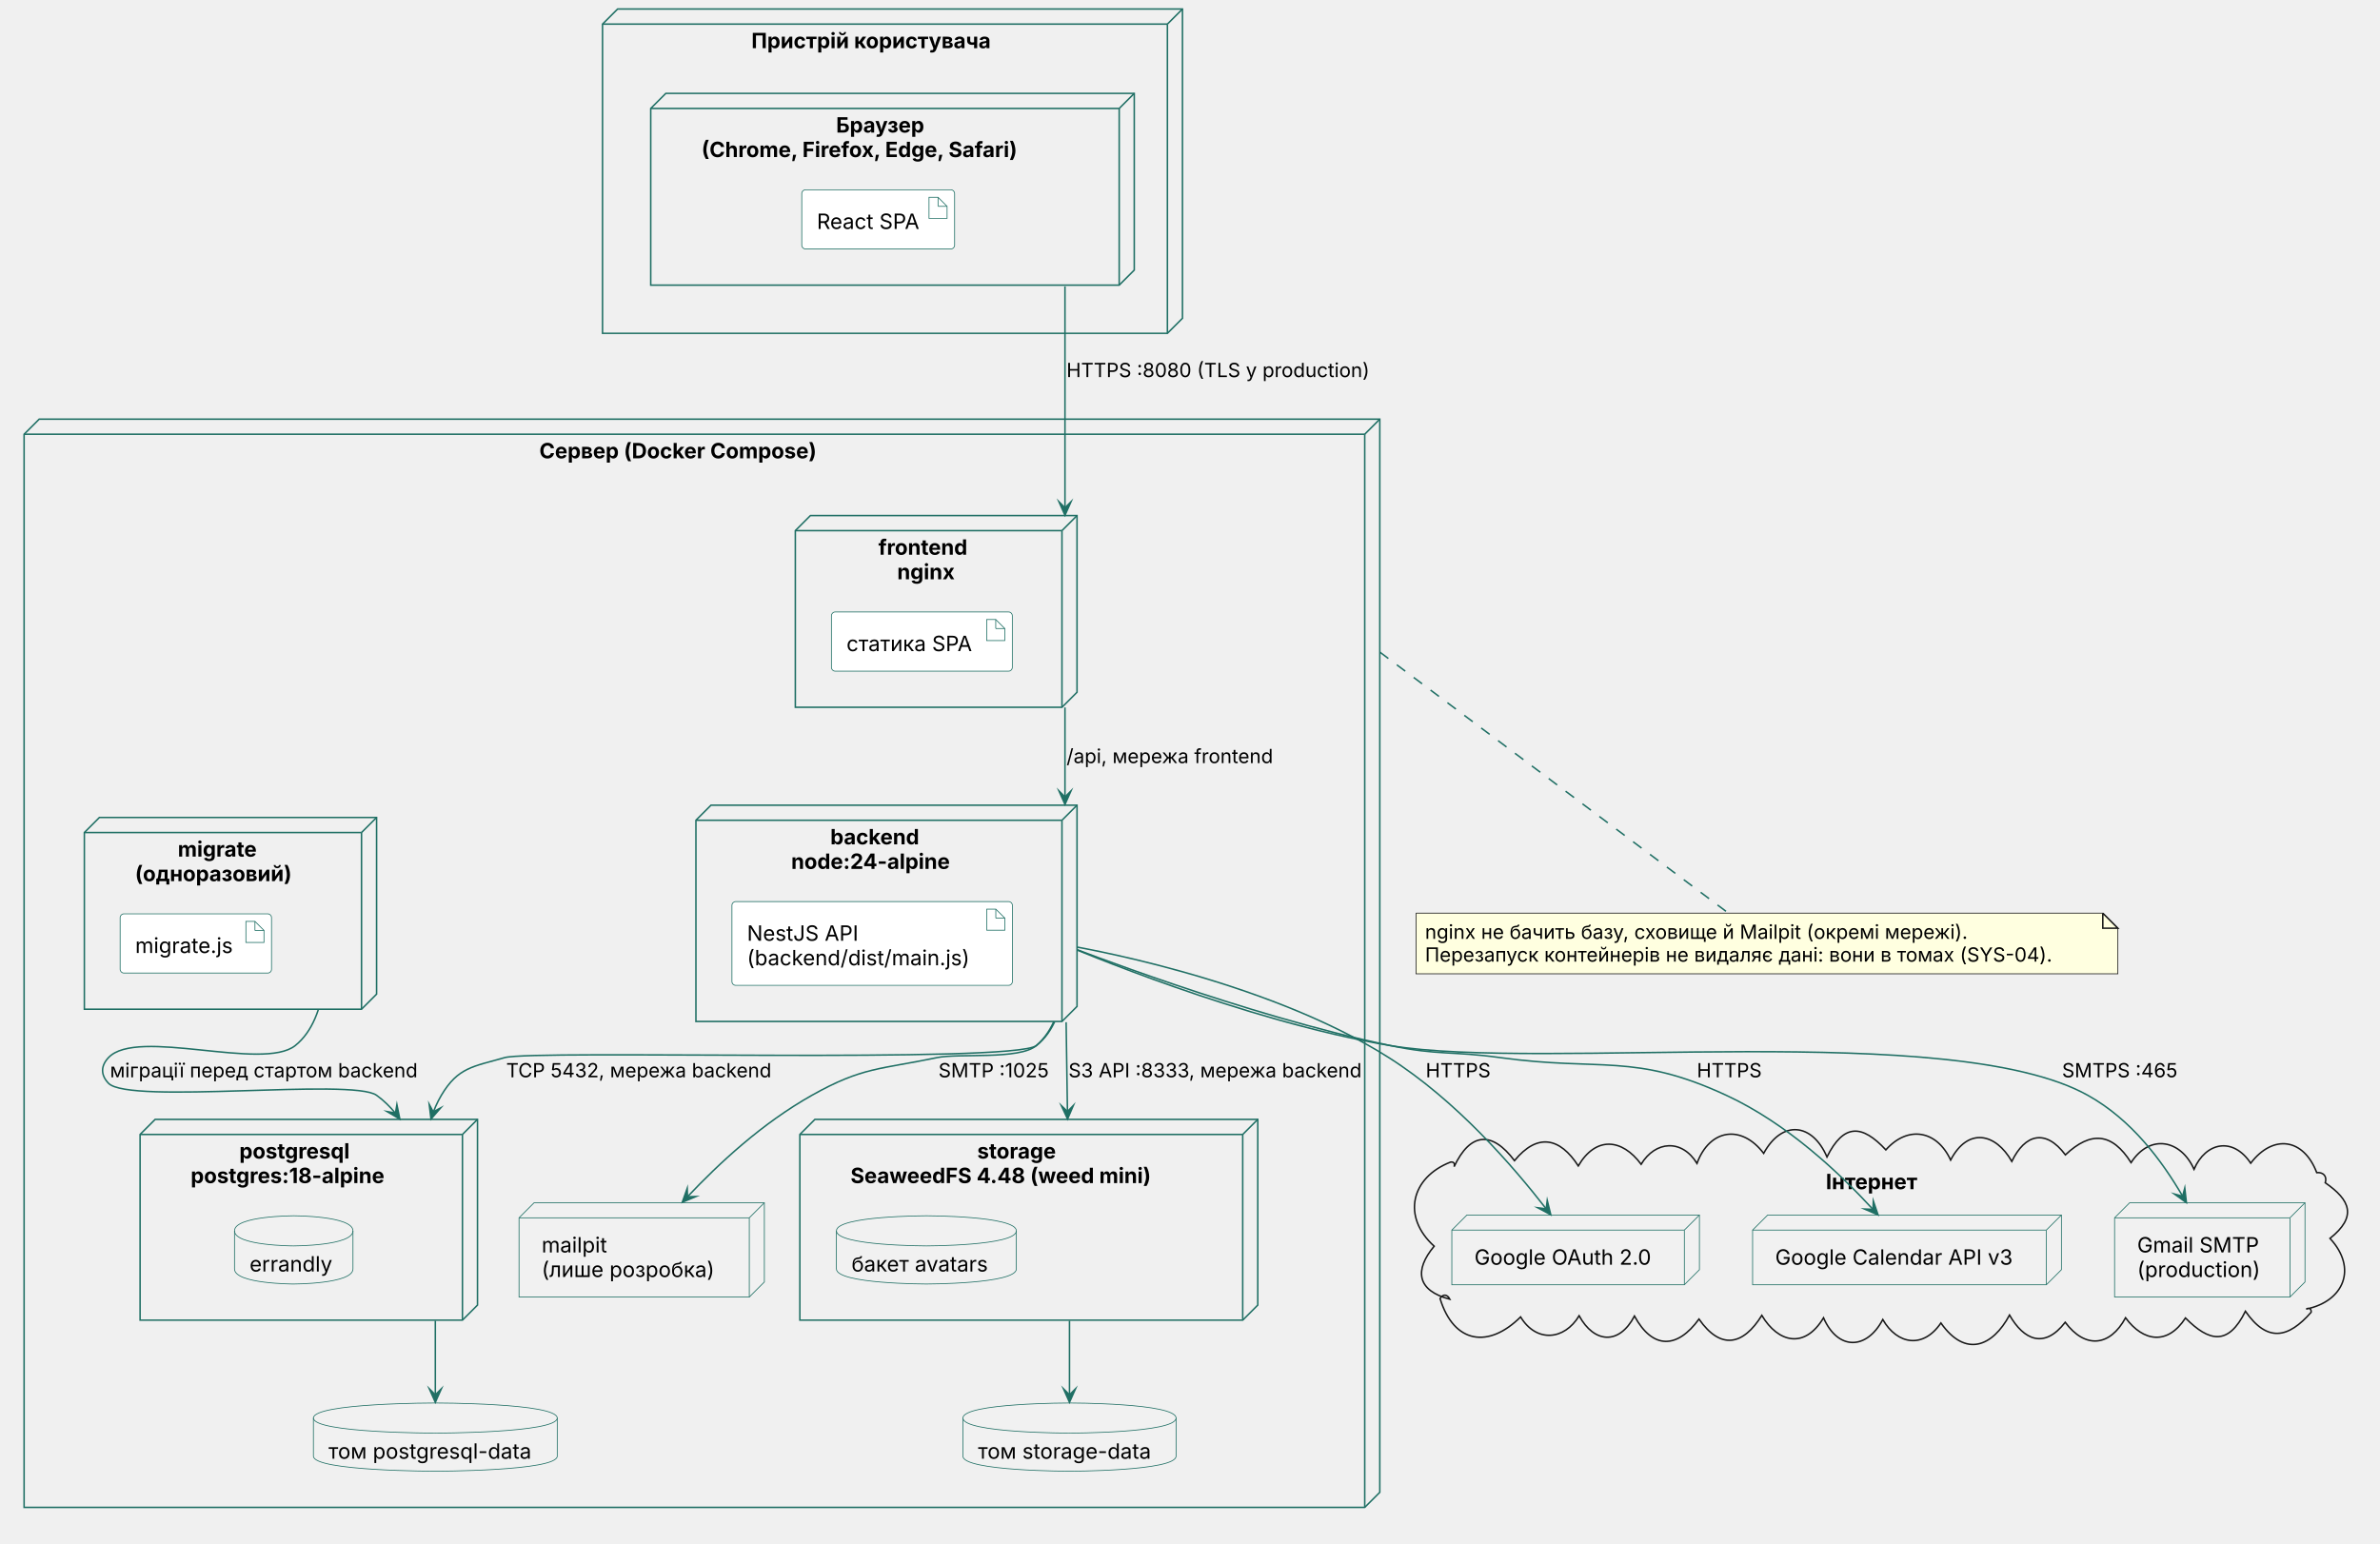
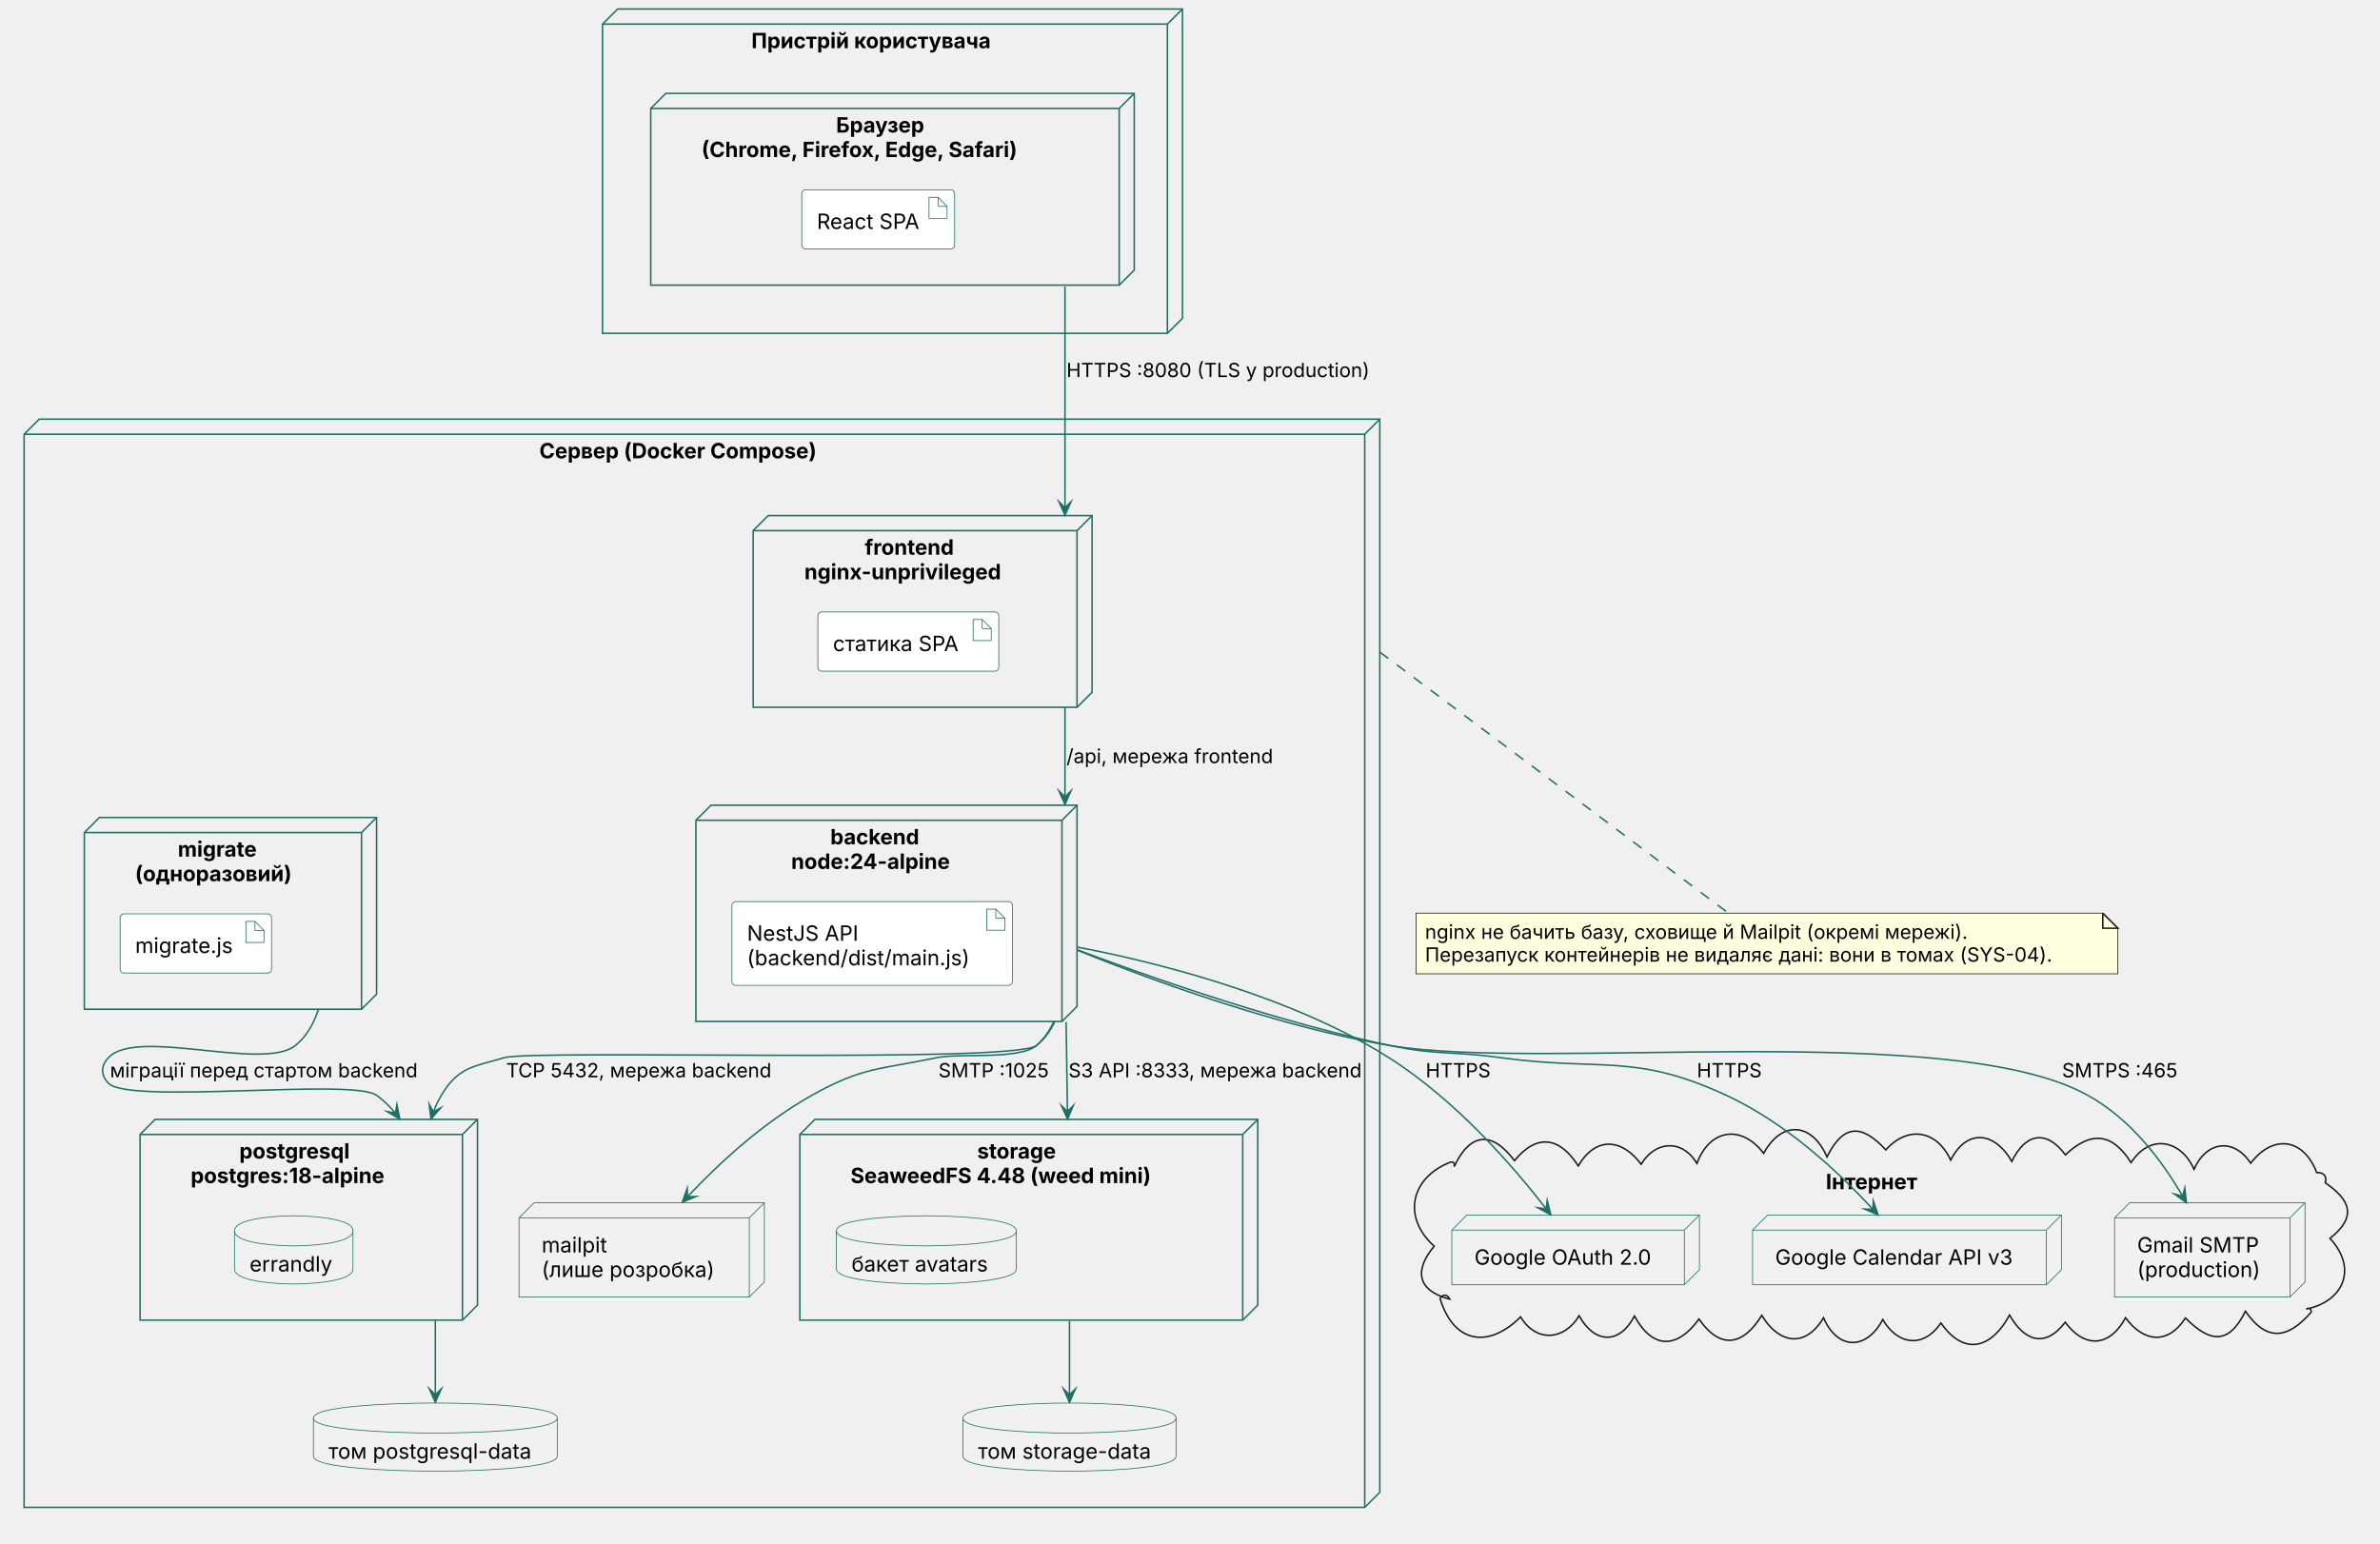
<svg xmlns="http://www.w3.org/2000/svg" version="1.1" data-diagram-type="DESCRIPTION" style="width:1580px;height:1025px;background:#FFFFFF;" width="1580px" height="1025px" viewBox="0 0 1580 1025" zoomAndPan="magnify" preserveAspectRatio="none" contentStyleType="text/css">
  <defs />
  <g font-family="sans-serif" lengthAdjust="spacing">
    <g class="cluster" data-qualified-name="device" id="ent0001" data-source-line="10">
      <polygon points="400,16,410,6,785,6,785,211.3,775,221.3,400,221.3,400,16" fill="none" style="stroke:#1F6F64;stroke-width:1;stroke-linejoin:miter;stroke-miterlimit:10;" />
      <line x1="775" y1="16" x2="785" y2="6" style="stroke:#1F6F64;stroke-width:1;" />
      <line x1="400" y1="16" x2="775" y2="16" style="stroke:#1F6F64;stroke-width:1;" />
      <line x1="775" y1="16" x2="775" y2="221.3" style="stroke:#1F6F64;stroke-width:1;" />
      <text x="498.84" y="31.995" fill="#000" font-size="14" textLength="179.32" font-weight="700" font-family="'Inter, Segoe UI, Arial'">Пристрій користувача</text>
    </g>
    <g class="cluster" data-qualified-name="device.browser" id="ent0002" data-source-line="11">
      <polygon points="432,72,442,62,753,62,753,179.3,743,189.3,432,189.3,432,72" fill="none" style="stroke:#1F6F64;stroke-width:1;stroke-linejoin:miter;stroke-miterlimit:10;" />
      <line x1="743" y1="72" x2="753" y2="62" style="stroke:#1F6F64;stroke-width:1;" />
      <line x1="432" y1="72" x2="743" y2="72" style="stroke:#1F6F64;stroke-width:1;" />
      <line x1="743" y1="72" x2="743" y2="189.3" style="stroke:#1F6F64;stroke-width:1;" />
      <text x="555.042" y="87.995" fill="#000" font-size="14" textLength="66.917" font-weight="700" font-family="'Inter, Segoe UI, Arial'">Браузер</text>
      <text x="465.703" y="104.292" fill="#000" font-size="14" textLength="245.595" font-weight="700" font-family="'Inter, Segoe UI, Arial'">(Chrome, Firefox, Edge, Safari)</text>
    </g>
    <g class="cluster" data-qualified-name="host" id="ent0004" data-source-line="16">
      <polygon points="16,288.3,26,278.3,916,278.3,916,990.78,906,1000.78,16,1000.78,16,288.3" fill="none" style="stroke:#1F6F64;stroke-width:1;stroke-linejoin:miter;stroke-miterlimit:10;" />
      <line x1="906" y1="288.3" x2="916" y2="278.3" style="stroke:#1F6F64;stroke-width:1;" />
      <line x1="16" y1="288.3" x2="906" y2="288.3" style="stroke:#1F6F64;stroke-width:1;" />
      <line x1="906" y1="288.3" x2="906" y2="1000.78" style="stroke:#1F6F64;stroke-width:1;" />
      <text x="358.046" y="304.295" fill="#000" font-size="14" textLength="207.908" font-weight="700" font-family="'Inter, Segoe UI, Arial'">Сервер (Docker Compose)</text>
    </g>
    <g class="cluster" data-qualified-name="host.nginx" id="ent0005" data-source-line="17">
-       <polygon points="528,352.3,538,342.3,715,342.3,715,459.59,705,469.59,528,469.59,528,352.3" fill="none" style="stroke:#1F6F64;stroke-width:1;stroke-linejoin:miter;stroke-miterlimit:10;" />
-       <line x1="705" y1="352.3" x2="715" y2="342.3" style="stroke:#1F6F64;stroke-width:1;" />
-       <line x1="528" y1="352.3" x2="705" y2="352.3" style="stroke:#1F6F64;stroke-width:1;" />
-       <line x1="705" y1="352.3" x2="705" y2="469.59" style="stroke:#1F6F64;stroke-width:1;" />
-       <text x="583.122" y="368.295" fill="#000" font-size="14" textLength="68.756" font-weight="700" font-family="'Inter, Segoe UI, Arial'">frontend</text>
-       <text x="595.608" y="384.592" fill="#000" font-size="14" textLength="43.784" font-weight="700" font-family="'Inter, Segoe UI, Arial'">nginx</text>
+       <polygon points="500,352.3,510,342.3,725,342.3,725,459.59,715,469.59,500,469.59,500,352.3" fill="none" style="stroke:#1F6F64;stroke-width:1;stroke-linejoin:miter;stroke-miterlimit:10;" />
+       <line x1="715" y1="352.3" x2="725" y2="342.3" style="stroke:#1F6F64;stroke-width:1;" />
+       <line x1="500" y1="352.3" x2="715" y2="352.3" style="stroke:#1F6F64;stroke-width:1;" />
+       <line x1="715" y1="352.3" x2="715" y2="469.59" style="stroke:#1F6F64;stroke-width:1;" />
+       <text x="574.122" y="368.295" fill="#000" font-size="14" textLength="68.756" font-weight="700" font-family="'Inter, Segoe UI, Arial'">frontend</text>
+       <text x="533.995" y="384.592" fill="#000" font-size="14" textLength="149.01" font-weight="700" font-family="'Inter, Segoe UI, Arial'">nginx-unprivileged</text>
    </g>
    <g class="cluster" data-qualified-name="host.backend" id="ent0007" data-source-line="20">
      <polygon points="462,544.59,472,534.59,715,534.59,715,668.19,705,678.19,462,678.19,462,544.59" fill="none" style="stroke:#1F6F64;stroke-width:1;stroke-linejoin:miter;stroke-miterlimit:10;" />
      <line x1="705" y1="544.59" x2="715" y2="534.59" style="stroke:#1F6F64;stroke-width:1;" />
      <line x1="462" y1="544.59" x2="705" y2="544.59" style="stroke:#1F6F64;stroke-width:1;" />
      <line x1="705" y1="544.59" x2="705" y2="678.19" style="stroke:#1F6F64;stroke-width:1;" />
      <text x="551.219" y="560.585" fill="#000" font-size="14" textLength="66.562" font-weight="700" font-family="'Inter, Segoe UI, Arial'">backend</text>
      <text x="525.239" y="576.882" fill="#000" font-size="14" textLength="118.521" font-weight="700" font-family="'Inter, Segoe UI, Arial'">node:24-alpine</text>
    </g>
    <g class="cluster" data-qualified-name="host.migrate" id="ent0009" data-source-line="23">
      <polygon points="56,552.74,66,542.74,250,542.74,250,660.04,240,670.04,56,670.04,56,552.74" fill="none" style="stroke:#1F6F64;stroke-width:1;stroke-linejoin:miter;stroke-miterlimit:10;" />
      <line x1="240" y1="552.74" x2="250" y2="542.74" style="stroke:#1F6F64;stroke-width:1;" />
      <line x1="56" y1="552.74" x2="240" y2="552.74" style="stroke:#1F6F64;stroke-width:1;" />
      <line x1="240" y1="552.74" x2="240" y2="670.04" style="stroke:#1F6F64;stroke-width:1;" />
      <text x="118.026" y="568.735" fill="#000" font-size="14" textLength="61.947" font-weight="700" font-family="'Inter, Segoe UI, Arial'">migrate</text>
      <text x="89.644" y="585.032" fill="#000" font-size="14" textLength="118.713" font-weight="700" font-family="'Inter, Segoe UI, Arial'">(одноразовий)</text>
    </g>
    <g class="cluster" data-qualified-name="host.pg" id="ent0011" data-source-line="26">
      <polygon points="93,753.19,103,743.19,317,743.19,317,866.48,307,876.48,93,876.48,93,753.19" fill="none" style="stroke:#1F6F64;stroke-width:1;stroke-linejoin:miter;stroke-miterlimit:10;" />
      <line x1="307" y1="753.19" x2="317" y2="743.19" style="stroke:#1F6F64;stroke-width:1;" />
      <line x1="93" y1="753.19" x2="307" y2="753.19" style="stroke:#1F6F64;stroke-width:1;" />
      <line x1="307" y1="753.19" x2="307" y2="876.48" style="stroke:#1F6F64;stroke-width:1;" />
      <text x="158.88" y="769.185" fill="#000" font-size="14" textLength="84.239" font-weight="700" font-family="'Inter, Segoe UI, Arial'">postgresql</text>
      <text x="126.581" y="785.482" fill="#000" font-size="14" textLength="148.839" font-weight="700" font-family="'Inter, Segoe UI, Arial'">postgres:18-alpine</text>
    </g>
    <g class="cluster" data-qualified-name="host.storage" id="ent0013" data-source-line="29">
      <polygon points="531,753.19,541,743.19,835,743.19,835,866.48,825,876.48,531,876.48,531,753.19" fill="none" style="stroke:#1F6F64;stroke-width:1;stroke-linejoin:miter;stroke-miterlimit:10;" />
      <line x1="825" y1="753.19" x2="835" y2="743.19" style="stroke:#1F6F64;stroke-width:1;" />
      <line x1="531" y1="753.19" x2="825" y2="753.19" style="stroke:#1F6F64;stroke-width:1;" />
      <line x1="825" y1="753.19" x2="825" y2="876.48" style="stroke:#1F6F64;stroke-width:1;" />
      <text x="648.744" y="769.185" fill="#000" font-size="14" textLength="60.512" font-weight="700" font-family="'Inter, Segoe UI, Arial'">storage</text>
      <text x="564.662" y="785.482" fill="#000" font-size="14" textLength="228.676" font-weight="700" font-family="'Inter, Segoe UI, Arial'">SeaweedFS 4.48 (weed mini)</text>
    </g>
    <g class="cluster" data-qualified-name="........" id="ent0018" data-source-line="37">
      <path d="M965.317,774.621 C976.031,751.816 990.405,750.646 1005.42,770.586 C1020.627,752.03 1035.638,755.196 1047.764,774.071 C1059.439,754.174 1076.848,755.919 1089.484,772.986 C1098.963,757.322 1116.59,756.104 1126.573,772.402 C1134.942,749.522 1156.107,746.331 1170.84,765.741 C1183.065,743.313 1203.188,745.55 1212.862,768.123 C1223.966,745.833 1236.13,746.404 1251.95,763.436 C1266.649,746.914 1285.948,750.511 1294.959,770.194 C1306.507,748.103 1324.924,752.36 1335.572,771.09 C1344.354,752.915 1358.002,749.222 1371.152,766.736 C1387.99,750.841 1402.14,751.942 1414.74,771.89 C1427.41,752.376 1447.983,756.894 1456.526,776.319 C1464.393,758.17 1482.471,754.715 1494.167,772.283 C1508.948,752.887 1529.262,755.607 1538,778.54 C1542.347,778.148 1545.004,780.882 1543.659,785.273 C1560.318,796.757 1564.931,807.77 1546.797,822.209 C1565.193,841.969 1556.088,864.009 1531,869.13 C1533.002,867.95 1534.487,868.973 1534.296,871.232 C1519.182,888.515 1505.213,891.542 1490.663,870.588 C1479.251,893.624 1466.641,890.953 1450.86,875.055 C1439.003,893.301 1422.838,890.926 1411.091,874.927 C1400.649,894.202 1384.215,895.602 1371.029,877.9 C1357.096,895.899 1343.534,889.649 1334.061,873.124 C1322.857,894.036 1304.79,901.583 1288.503,878.372 C1276.788,895.605 1259.605,892.867 1249.908,876.082 C1239.174,896.427 1220.082,896.715 1210.574,874.938 C1198.136,895.738 1180.515,891.578 1169.609,873.331 C1157.41,892.984 1142.479,896.685 1127.901,875.777 C1113.636,895.373 1097.364,896.306 1085.062,873.781 C1074.876,893.19 1058.324,891.858 1048.331,873.593 C1038.532,889.88 1019.918,891.561 1009.47,874.346 C988.493,895.26 965.274,892.439 956,862.13 C958.072,858.74 960.934,859.439 962.524,862.609 C940.78,856.917 938.652,843.495 952.094,827.384 C930.473,807.856 936.742,781.718 963,771.54 C965.305,771.183 965.938,772.778 965.317,774.621" style="stroke:#181818;stroke-width:1;" fill="none" />
      <text x="1212.103" y="789.535" fill="#000" font-size="14" textLength="69.795" font-weight="700" font-family="'Inter, Segoe UI, Arial'">Інтернет</text>
    </g>
    <g class="entity" data-qualified-name="device.browser.spa" id="ent0003" data-source-line="12">
      <rect x="532.27" y="126" width="101.463" height="39.297" fill="#FFF" style="stroke:#1F6F64;stroke-width:0.5;" rx="2.5" ry="2.5" />
      <polygon points="616.733,131,616.733,145,628.733,145,628.733,137,622.733,131,616.733,131" fill="#FFF" style="stroke:#1F6F64;stroke-width:0.5;stroke-linejoin:miter;stroke-miterlimit:10;" />
      <line x1="622.733" y1="131" x2="622.733" y2="137" style="stroke:#1F6F64;stroke-width:0.5;" />
      <line x1="628.733" y1="137" x2="622.733" y2="137" style="stroke:#1F6F64;stroke-width:0.5;" />
      <text x="542.27" y="151.995" fill="#000" font-size="14" textLength="71.463" font-family="'Inter, Segoe UI, Arial'">React SPA</text>
    </g>
    <g class="entity" data-qualified-name="host.mailpit" id="ent0015" data-source-line="32">
      <polygon points="344.57,808.54,354.57,798.54,507.432,798.54,507.432,851.134,497.432,861.134,344.57,861.134,344.57,808.54" fill="#F1F1F1" style="stroke:#1F6F64;stroke-width:0.5;stroke-linejoin:miter;stroke-miterlimit:10;" />
      <line x1="497.432" y1="808.54" x2="507.432" y2="798.54" style="stroke:#1F6F64;stroke-width:0.5;" />
      <line x1="344.57" y1="808.54" x2="497.432" y2="808.54" style="stroke:#1F6F64;stroke-width:0.5;" />
      <line x1="497.432" y1="808.54" x2="497.432" y2="861.134" style="stroke:#1F6F64;stroke-width:0.5;" />
      <text x="359.57" y="831.535" fill="#000" font-size="14" textLength="48.262" font-family="'Inter, Segoe UI, Arial'">mailpit</text>
      <text x="359.57" y="847.832" fill="#000" font-size="14" textLength="122.862" font-family="'Inter, Segoe UI, Arial'">(лише розробка)</text>
    </g>
    <g class="entity" data-qualified-name="host.pgvol" id="ent0016" data-source-line="33">
      <path d="M208.06,941.48 C208.06,931.48 289,931.48 289,931.48 C289,931.48 369.94,931.48 369.94,941.48 L369.94,966.777 C369.94,976.777 289,976.777 289,976.777 C289,976.777 208.06,976.777 208.06,966.777 L208.06,941.48" style="stroke:#1F6F64;stroke-width:0.5;" fill="#F1F1F1" />
      <path d="M208.06,941.48 C208.06,951.48 289,951.48 289,951.48 C289,951.48 369.94,951.48 369.94,941.48" style="stroke:#1F6F64;stroke-width:0.5;" fill="none" />
      <text x="218.06" y="968.475" fill="#000" font-size="14" textLength="141.88" font-family="'Inter, Segoe UI, Arial'">том postgresql-data</text>
    </g>
    <g class="entity" data-qualified-name="host.s3vol" id="ent0017" data-source-line="34">
      <path d="M639.25,941.48 C639.25,931.48 710.001,931.48 710.001,931.48 C710.001,931.48 780.752,931.48 780.752,941.48 L780.752,966.777 C780.752,976.777 710.001,976.777 710.001,976.777 C710.001,976.777 639.25,976.777 639.25,966.777 L639.25,941.48" style="stroke:#1F6F64;stroke-width:0.5;" fill="#F1F1F1" />
      <path d="M639.25,941.48 C639.25,951.48 710.001,951.48 710.001,951.48 C710.001,951.48 780.752,951.48 780.752,941.48" style="stroke:#1F6F64;stroke-width:0.5;" fill="none" />
      <text x="649.25" y="968.475" fill="#000" font-size="14" textLength="121.502" font-family="'Inter, Segoe UI, Arial'">том storage-data</text>
    </g>
    <g class="entity" data-qualified-name="host.nginx.static" id="ent0006" data-source-line="18">
-       <rect x="551.96" y="406.3" width="120.077" height="39.297" fill="#FFF" style="stroke:#1F6F64;stroke-width:0.5;" rx="2.5" ry="2.5" />
-       <polygon points="655.037,411.3,655.037,425.3,667.037,425.3,667.037,417.3,661.037,411.3,655.037,411.3" fill="#FFF" style="stroke:#1F6F64;stroke-width:0.5;stroke-linejoin:miter;stroke-miterlimit:10;" />
-       <line x1="661.037" y1="411.3" x2="661.037" y2="417.3" style="stroke:#1F6F64;stroke-width:0.5;" />
-       <line x1="667.037" y1="417.3" x2="661.037" y2="417.3" style="stroke:#1F6F64;stroke-width:0.5;" />
-       <text x="561.96" y="432.295" fill="#000" font-size="14" textLength="90.077" font-family="'Inter, Segoe UI, Arial'">статика SPA</text>
+       <rect x="542.96" y="406.3" width="120.077" height="39.297" fill="#FFF" style="stroke:#1F6F64;stroke-width:0.5;" rx="2.5" ry="2.5" />
+       <polygon points="646.037,411.3,646.037,425.3,658.037,425.3,658.037,417.3,652.037,411.3,646.037,411.3" fill="#FFF" style="stroke:#1F6F64;stroke-width:0.5;stroke-linejoin:miter;stroke-miterlimit:10;" />
+       <line x1="652.037" y1="411.3" x2="652.037" y2="417.3" style="stroke:#1F6F64;stroke-width:0.5;" />
+       <line x1="658.037" y1="417.3" x2="652.037" y2="417.3" style="stroke:#1F6F64;stroke-width:0.5;" />
+       <text x="552.96" y="432.295" fill="#000" font-size="14" textLength="90.077" font-family="'Inter, Segoe UI, Arial'">статика SPA</text>
    </g>
    <g class="entity" data-qualified-name="host.backend.api" id="ent0008" data-source-line="21">
      <rect x="485.91" y="598.59" width="186.174" height="55.594" fill="#FFF" style="stroke:#1F6F64;stroke-width:0.5;" rx="2.5" ry="2.5" />
      <polygon points="655.084,603.59,655.084,617.59,667.084,617.59,667.084,609.59,661.084,603.59,655.084,603.59" fill="#FFF" style="stroke:#1F6F64;stroke-width:0.5;stroke-linejoin:miter;stroke-miterlimit:10;" />
      <line x1="661.084" y1="603.59" x2="661.084" y2="609.59" style="stroke:#1F6F64;stroke-width:0.5;" />
      <line x1="667.084" y1="609.59" x2="661.084" y2="609.59" style="stroke:#1F6F64;stroke-width:0.5;" />
      <text x="495.91" y="624.585" fill="#000" font-size="14" textLength="71.483" font-family="'Inter, Segoe UI, Arial'">NestJS API</text>
      <text x="495.91" y="640.882" fill="#000" font-size="14" textLength="156.174" font-family="'Inter, Segoe UI, Arial'">(backend/dist/main.js)</text>
    </g>
    <g class="entity" data-qualified-name="host.migrate.migrations" id="ent0010" data-source-line="24">
      <rect x="79.76" y="606.74" width="100.485" height="39.297" fill="#FFF" style="stroke:#1F6F64;stroke-width:0.5;" rx="2.5" ry="2.5" />
      <polygon points="163.245,611.74,163.245,625.74,175.245,625.74,175.245,617.74,169.245,611.74,163.245,611.74" fill="#FFF" style="stroke:#1F6F64;stroke-width:0.5;stroke-linejoin:miter;stroke-miterlimit:10;" />
      <line x1="169.245" y1="611.74" x2="169.245" y2="617.74" style="stroke:#1F6F64;stroke-width:0.5;" />
      <line x1="175.245" y1="617.74" x2="169.245" y2="617.74" style="stroke:#1F6F64;stroke-width:0.5;" />
      <text x="89.76" y="632.735" fill="#000" font-size="14" textLength="70.485" font-family="'Inter, Segoe UI, Arial'">migrate.js</text>
    </g>
    <g class="entity" data-qualified-name="host.pg.db" id="ent0012" data-source-line="27">
      <path d="M155.68,817.19 C155.68,807.19 194.999,807.19 194.999,807.19 C194.999,807.19 234.319,807.19 234.319,817.19 L234.319,842.487 C234.319,852.487 194.999,852.487 194.999,852.487 C194.999,852.487 155.68,852.487 155.68,842.487 L155.68,817.19" style="stroke:#1F6F64;stroke-width:0.5;" fill="#F1F1F1" />
      <path d="M155.68,817.19 C155.68,827.19 194.999,827.19 194.999,827.19 C194.999,827.19 234.319,827.19 234.319,817.19" style="stroke:#1F6F64;stroke-width:0.5;" fill="none" />
      <text x="165.68" y="844.185" fill="#000" font-size="14" textLength="58.639" font-family="'Inter, Segoe UI, Arial'">errandly</text>
    </g>
    <g class="entity" data-qualified-name="host.storage.bucket" id="ent0014" data-source-line="30">
      <path d="M555.28,817.19 C555.28,807.19 615.005,807.19 615.005,807.19 C615.005,807.19 674.729,807.19 674.729,817.19 L674.729,842.487 C674.729,852.487 615.005,852.487 615.005,852.487 C615.005,852.487 555.28,852.487 555.28,842.487 L555.28,817.19" style="stroke:#1F6F64;stroke-width:0.5;" fill="#F1F1F1" />
      <path d="M555.28,817.19 C555.28,827.19 615.005,827.19 615.005,827.19 C615.005,827.19 674.729,827.19 674.729,817.19" style="stroke:#1F6F64;stroke-width:0.5;" fill="none" />
      <text x="565.28" y="844.185" fill="#000" font-size="14" textLength="99.449" font-family="'Inter, Segoe UI, Arial'">бакет avatars</text>
    </g>
    <g class="entity" data-qualified-name=".........oauth" id="ent0019" data-source-line="38">
      <polygon points="963.82,816.69,973.82,806.69,1128.186,806.69,1128.186,842.987,1118.186,852.987,963.82,852.987,963.82,816.69" fill="#F1F1F1" style="stroke:#1F6F64;stroke-width:0.5;stroke-linejoin:miter;stroke-miterlimit:10;" />
      <line x1="1118.186" y1="816.69" x2="1128.186" y2="806.69" style="stroke:#1F6F64;stroke-width:0.5;" />
      <line x1="963.82" y1="816.69" x2="1118.186" y2="816.69" style="stroke:#1F6F64;stroke-width:0.5;" />
      <line x1="1118.186" y1="816.69" x2="1118.186" y2="852.987" style="stroke:#1F6F64;stroke-width:0.5;" />
      <text x="978.82" y="839.685" fill="#000" font-size="14" textLength="124.366" font-family="'Inter, Segoe UI, Arial'">Google OAuth 2.0</text>
    </g>
    <g class="entity" data-qualified-name=".........gcal" id="ent0020" data-source-line="39">
      <polygon points="1163.49,816.69,1173.49,806.69,1368.503,806.69,1368.503,842.987,1358.503,852.987,1163.49,852.987,1163.49,816.69" fill="#F1F1F1" style="stroke:#1F6F64;stroke-width:0.5;stroke-linejoin:miter;stroke-miterlimit:10;" />
      <line x1="1358.503" y1="816.69" x2="1368.503" y2="806.69" style="stroke:#1F6F64;stroke-width:0.5;" />
      <line x1="1163.49" y1="816.69" x2="1358.503" y2="816.69" style="stroke:#1F6F64;stroke-width:0.5;" />
      <line x1="1358.503" y1="816.69" x2="1358.503" y2="852.987" style="stroke:#1F6F64;stroke-width:0.5;" />
      <text x="1178.49" y="839.685" fill="#000" font-size="14" textLength="165.013" font-family="'Inter, Segoe UI, Arial'">Google Calendar API v3</text>
    </g>
    <g class="entity" data-qualified-name=".........gmail" id="ent0021" data-source-line="40">
      <polygon points="1403.8,808.54,1413.8,798.54,1530.206,798.54,1530.206,851.134,1520.206,861.134,1403.8,861.134,1403.8,808.54" fill="#F1F1F1" style="stroke:#1F6F64;stroke-width:0.5;stroke-linejoin:miter;stroke-miterlimit:10;" />
      <line x1="1520.206" y1="808.54" x2="1530.206" y2="798.54" style="stroke:#1F6F64;stroke-width:0.5;" />
      <line x1="1403.8" y1="808.54" x2="1520.206" y2="808.54" style="stroke:#1F6F64;stroke-width:0.5;" />
      <line x1="1520.206" y1="808.54" x2="1520.206" y2="861.134" style="stroke:#1F6F64;stroke-width:0.5;" />
      <text x="1418.8" y="831.535" fill="#000" font-size="14" textLength="83.255" font-family="'Inter, Segoe UI, Arial'">Gmail SMTP</text>
      <text x="1418.8" y="847.832" fill="#000" font-size="14" textLength="86.406" font-family="'Inter, Segoe UI, Arial'">(production)</text>
    </g>
    <g class="entity" data-qualified-name="GMN33" id="ent0034" data-source-line="56">
      <path d="M940.03,606.26 L940.03,646.526 L1405.975,646.526 L1405.975,616.26 L1395.975,606.26 L940.03,606.26" style="stroke:#181818;stroke-width:0.5;" fill="#FFFFE0" />
      <path d="M1395.975,606.26 L1395.975,616.26 L1405.975,616.26 L1395.975,606.26" style="stroke:#181818;stroke-width:1;" fill="#FFFFE0" />
      <text x="946.03" y="623.327" fill="#000" font-size="13" textLength="387.753" font-family="'Inter, Segoe UI, Arial'">nginx не бачить базу, сховище й Mailpit (окремі мережі).</text>
      <text x="946.03" y="638.46" fill="#000" font-size="13" textLength="444.945" font-family="'Inter, Segoe UI, Arial'">Перезапуск контейнерів не видаляє дані: вони в томах (SYS-04).</text>
    </g>
    <g class="link" data-entity-1="ent0002" data-entity-2="ent0005" id="lnk22" data-source-line="43" data-link-type="dependency">
      <path d="M707,190.158 C707,190.559 707,190.963 707,191.368 C707,217.319 707,251.565 707,285.81 C707,302.932 707,320.055 707,336.139 C707,338.15 707,335.144 707,337.121" style="stroke:#1F6F64;stroke-width:1;" fill="none" id="browser-to-nginx" />
      <polygon points="707,342.121,711,333.121,707,337.121,703,333.121,707,342.121" fill="#1F6F64" style="stroke:#1F6F64;stroke-width:1;stroke-linejoin:miter;stroke-miterlimit:10;" />
      <text x="708" y="250.367" fill="#000" font-size="13" textLength="207.105" font-family="'Inter, Segoe UI, Arial'">HTTPS :8080 (TLS у production)</text>
    </g>
    <g class="link" data-entity-1="ent0005" data-entity-2="ent0007" id="lnk23" data-source-line="44" data-link-type="dependency">
      <path d="M707,469.686 C707,470.001 707,470.317 707,470.635 C707,471.905 707,473.192 707,474.497 C707,479.713 707,485.194 707,490.852 C707,502.166 707,514.185 707,526.204 C707,527.706 707,529.208 707,530.709 C707,531.46 707,532.21 707,532.959 C707,533.334 707,528.709 707,529.083" style="stroke:#1F6F64;stroke-width:1;" fill="none" id="nginx-to-backend" />
      <polygon points="707,534.083,711,525.083,707,529.083,703,525.083,707,534.083" fill="#1F6F64" style="stroke:#1F6F64;stroke-width:1;stroke-linejoin:miter;stroke-miterlimit:10;" />
      <text x="708" y="506.657" fill="#000" font-size="13" textLength="146.041" font-family="'Inter, Segoe UI, Arial'">/api, мережа frontend</text>
    </g>
    <g class="link" data-entity-1="ent0007" data-entity-2="ent0011" id="lnk24" data-source-line="45" data-link-type="dependency">
      <path d="M700.137,678.376 C700.038,678.587 699.939,678.798 699.837,679.008 C699.433,679.847 699.008,680.675 698.562,681.489 C697.67,683.117 696.691,684.69 695.619,686.191 C693.475,689.192 690.956,691.904 688,694.19 C672.48,706.18 353.85,696.77 335,702.19 C314.12,708.19 304.11,708.52 293,727.19 C290.156,731.971 287.952,737.115 286.272,742.459 C286.22,742.626 287.637,738.014 287.586,738.182" style="stroke:#1F6F64;stroke-width:1;" fill="none" id="backend-to-pg" />
      <polygon points="286.116,742.961,292.584,735.534,287.586,738.182,284.938,733.183,286.116,742.961" fill="#1F6F64" style="stroke:#1F6F64;stroke-width:1;stroke-linejoin:miter;stroke-miterlimit:10;" />
      <text x="336" y="715.257" fill="#000" font-size="13" textLength="183.587" font-family="'Inter, Segoe UI, Arial'">TCP 5432, мережа backend</text>
    </g>
    <g class="link" data-entity-1="ent0007" data-entity-2="ent0013" id="lnk25" data-source-line="46" data-link-type="dependency">
      <path d="M707.762,678.668 C707.767,679.005 707.772,679.343 707.777,679.682 C707.798,681.038 707.818,682.41 707.839,683.795 C707.88,686.566 707.922,689.392 707.965,692.264 C708.136,703.749 708.318,715.949 708.5,728.149 C708.545,731.199 708.591,734.249 708.636,737.287 C708.659,738.807 708.682,740.323 708.704,741.835 C708.71,742.213 708.641,737.592 708.646,737.969" style="stroke:#1F6F64;stroke-width:1;" fill="none" id="backend-to-storage" />
      <polygon points="708.721,742.969,712.586,733.91,708.646,737.969,704.587,734.029,708.721,742.969" fill="#1F6F64" style="stroke:#1F6F64;stroke-width:1;stroke-linejoin:miter;stroke-miterlimit:10;" />
      <text x="709.32" y="715.257" fill="#000" font-size="13" textLength="204.331" font-family="'Inter, Segoe UI, Arial'">S3 API :8333, мережа backend</text>
    </g>
    <g class="link" data-entity-1="ent0007" data-entity-2="ent0015" id="lnk26" data-source-line="47" data-link-type="dependency">
      <path d="M699.61,678.223 C699.561,678.329 699.512,678.436 699.462,678.542 C699.066,679.392 698.651,680.231 698.215,681.059 C697.344,682.714 696.393,684.319 695.353,685.86 C693.273,688.941 690.841,691.761 688,694.19 C676.77,703.78 636.46,699.16 622,702.19 C584.29,710.09 572.57,708.29 539,727.19 C505.89,745.82 477.706,772.018 456.386,794.558" style="stroke:#1F6F64;stroke-width:1;" fill="none" id="backend-to-mailpit" />
      <polygon points="452.95,798.19,462.041,794.4,456.386,794.558,456.229,788.903,452.95,798.19" fill="#1F6F64" style="stroke:#1F6F64;stroke-width:1;stroke-linejoin:miter;stroke-miterlimit:10;" />
      <text x="623" y="715.257" fill="#000" font-size="13" textLength="76.845" font-family="'Inter, Segoe UI, Arial'">SMTP :1025</text>
    </g>
    <g class="link" data-entity-1="ent0007" data-entity-2="ent0021" id="lnk27" data-source-line="48" data-link-type="dependency">
      <path d="M715.216,630.817 C715.345,630.87 715.476,630.924 715.608,630.978 C715.871,631.086 716.141,631.196 716.415,631.308 C717.515,631.758 718.703,632.241 719.977,632.756 C722.524,633.786 725.412,634.943 728.608,636.206 C741.395,641.26 759.126,648.027 779.795,655.256 C821.133,669.715 874.22,686.025 923,694.19 C1024.74,711.21 1295.89,676.99 1386,727.19 C1415.18,743.44 1435.168,770.552 1448.968,794.182" style="stroke:#1F6F64;stroke-width:1;" fill="none" id="backend-to-gmail" />
      <polygon points="1451.49,798.5,1450.405,788.711,1448.968,794.182,1443.497,792.745,1451.49,798.5" fill="#1F6F64" style="stroke:#1F6F64;stroke-width:1;stroke-linejoin:miter;stroke-miterlimit:10;" />
      <text x="1368.9" y="715.257" fill="#000" font-size="13" textLength="76.826" font-family="'Inter, Segoe UI, Arial'">SMTPS :465</text>
    </g>
    <g class="link" data-entity-1="ent0007" data-entity-2="ent0019" id="lnk28" data-source-line="49" data-link-type="dependency">
      <path d="M715.18,628.824 C715.314,628.849 715.45,628.874 715.588,628.9 C716.139,629.002 716.714,629.11 717.312,629.223 C718.51,629.449 719.802,629.697 721.184,629.967 C723.948,630.507 727.07,631.134 730.511,631.852 C744.274,634.725 763.131,639.051 784.493,645.025 C827.215,656.973 879.955,675.51 922,702.19 C966.95,730.71 1004.714,774.571 1026.454,802.571" style="stroke:#1F6F64;stroke-width:1;" fill="none" id="backend-to-oauth" />
      <polygon points="1029.52,806.52,1027.16,796.958,1026.454,802.571,1020.841,801.864,1029.52,806.52" fill="#1F6F64" style="stroke:#1F6F64;stroke-width:1;stroke-linejoin:miter;stroke-miterlimit:10;" />
      <text x="946.47" y="715.257" fill="#000" font-size="13" textLength="41.749" font-family="'Inter, Segoe UI, Arial'">HTTPS</text>
    </g>
    <g class="link" data-entity-1="ent0007" data-entity-2="ent0020" id="lnk29" data-source-line="50" data-link-type="dependency">
      <path d="M715.261,630.572 C715.39,630.621 715.521,630.671 715.654,630.721 C715.919,630.822 716.19,630.925 716.466,631.03 C717.571,631.45 718.765,631.902 720.045,632.384 C722.605,633.348 725.506,634.433 728.717,635.623 C741.56,640.379 759.357,646.797 780.069,653.8 C821.493,667.805 874.575,684.145 923,694.19 C954.96,700.82 963.67,697.72 996,702.19 C1062.95,711.43 1084.68,698.77 1146,727.19 C1186.87,746.13 1221.521,779.204 1243.401,802.934" style="stroke:#1F6F64;stroke-width:1;" fill="none" id="backend-to-gcal" />
      <polygon points="1246.79,806.61,1243.63,797.282,1243.401,802.934,1237.748,802.705,1246.79,806.61" fill="#1F6F64" style="stroke:#1F6F64;stroke-width:1;stroke-linejoin:miter;stroke-miterlimit:10;" />
      <text x="1126.49" y="715.257" fill="#000" font-size="13" textLength="41.749" font-family="'Inter, Segoe UI, Arial'">HTTPS</text>
    </g>
    <g class="link" data-entity-1="ent0009" data-entity-2="ent0011" id="lnk30" data-source-line="51" data-link-type="dependency">
      <path d="M211.32,670.338 C211.246,670.561 211.172,670.784 211.096,671.007 C210.491,672.789 209.818,674.552 209.069,676.279 C206.074,683.186 201.873,689.515 196,694.19 C174.39,711.38 90.89,682.04 72,702.19 C66.83,707.7 66.78,713.73 72,719.19 C85.68,733.5 233.94,715.61 250,727.19 C254.83,730.671 259.062,734.835 262.77,739.46 C263.697,740.616 261.689,737.729 262.552,738.94" style="stroke:#1F6F64;stroke-width:1;" fill="none" id="migrate-to-pg" />
      <polygon points="265.453,743.012,263.488,733.361,262.552,738.94,256.973,738.003,265.453,743.012" fill="#1F6F64" style="stroke:#1F6F64;stroke-width:1;stroke-linejoin:miter;stroke-miterlimit:10;" />
      <text x="73" y="715.257" fill="#000" font-size="13" textLength="218.328" font-family="'Inter, Segoe UI, Arial'">міграції перед стартом backend</text>
    </g>
    <g class="link" data-entity-1="ent0011" data-entity-2="ent0016" id="lnk31" data-source-line="52" data-link-type="dependency">
      <path d="M289,876.871 C289,879.522 289,882.213 289,884.923 C289,890.342 289,895.837 289,901.233 C289,912.024 289,917.422 289,926.04" style="stroke:#1F6F64;stroke-width:1;" fill="none" id="pg-to-pgvol" />
      <polygon points="289,931.04,293,922.04,289,926.04,285,922.04,289,931.04" fill="#1F6F64" style="stroke:#1F6F64;stroke-width:1;stroke-linejoin:miter;stroke-miterlimit:10;" />
    </g>
    <g class="link" data-entity-1="ent0013" data-entity-2="ent0017" id="lnk32" data-source-line="53" data-link-type="dependency">
      <path d="M710,876.871 C710,879.522 710,882.213 710,884.923 C710,890.342 710,895.837 710,901.233 C710,912.024 710,917.422 710,926.04" style="stroke:#1F6F64;stroke-width:1;" fill="none" id="storage-to-s3vol" />
      <polygon points="710,931.04,714,922.04,710,926.04,706,922.04,710,931.04" fill="#1F6F64" style="stroke:#1F6F64;stroke-width:1;stroke-linejoin:miter;stroke-miterlimit:10;" />
    </g>
    <g class="link" data-entity-1="ent0004" data-entity-2="ent0034" id="lnk35" data-source-line="56" data-link-type="association">
      <path d="M916.077,432.992 C916.232,433.108 916.389,433.226 916.548,433.344 C921.627,437.148 928.778,442.503 937.473,449.015 C954.863,462.038 978.432,479.687 1003.964,498.806 C1055.028,537.045 1113.945,581.165 1147,605.92" style="stroke:#1F6F64;stroke-width:1;stroke-dasharray:7,7;" fill="none" id="host-GMN33" />
    </g>
  </g>
</svg>
